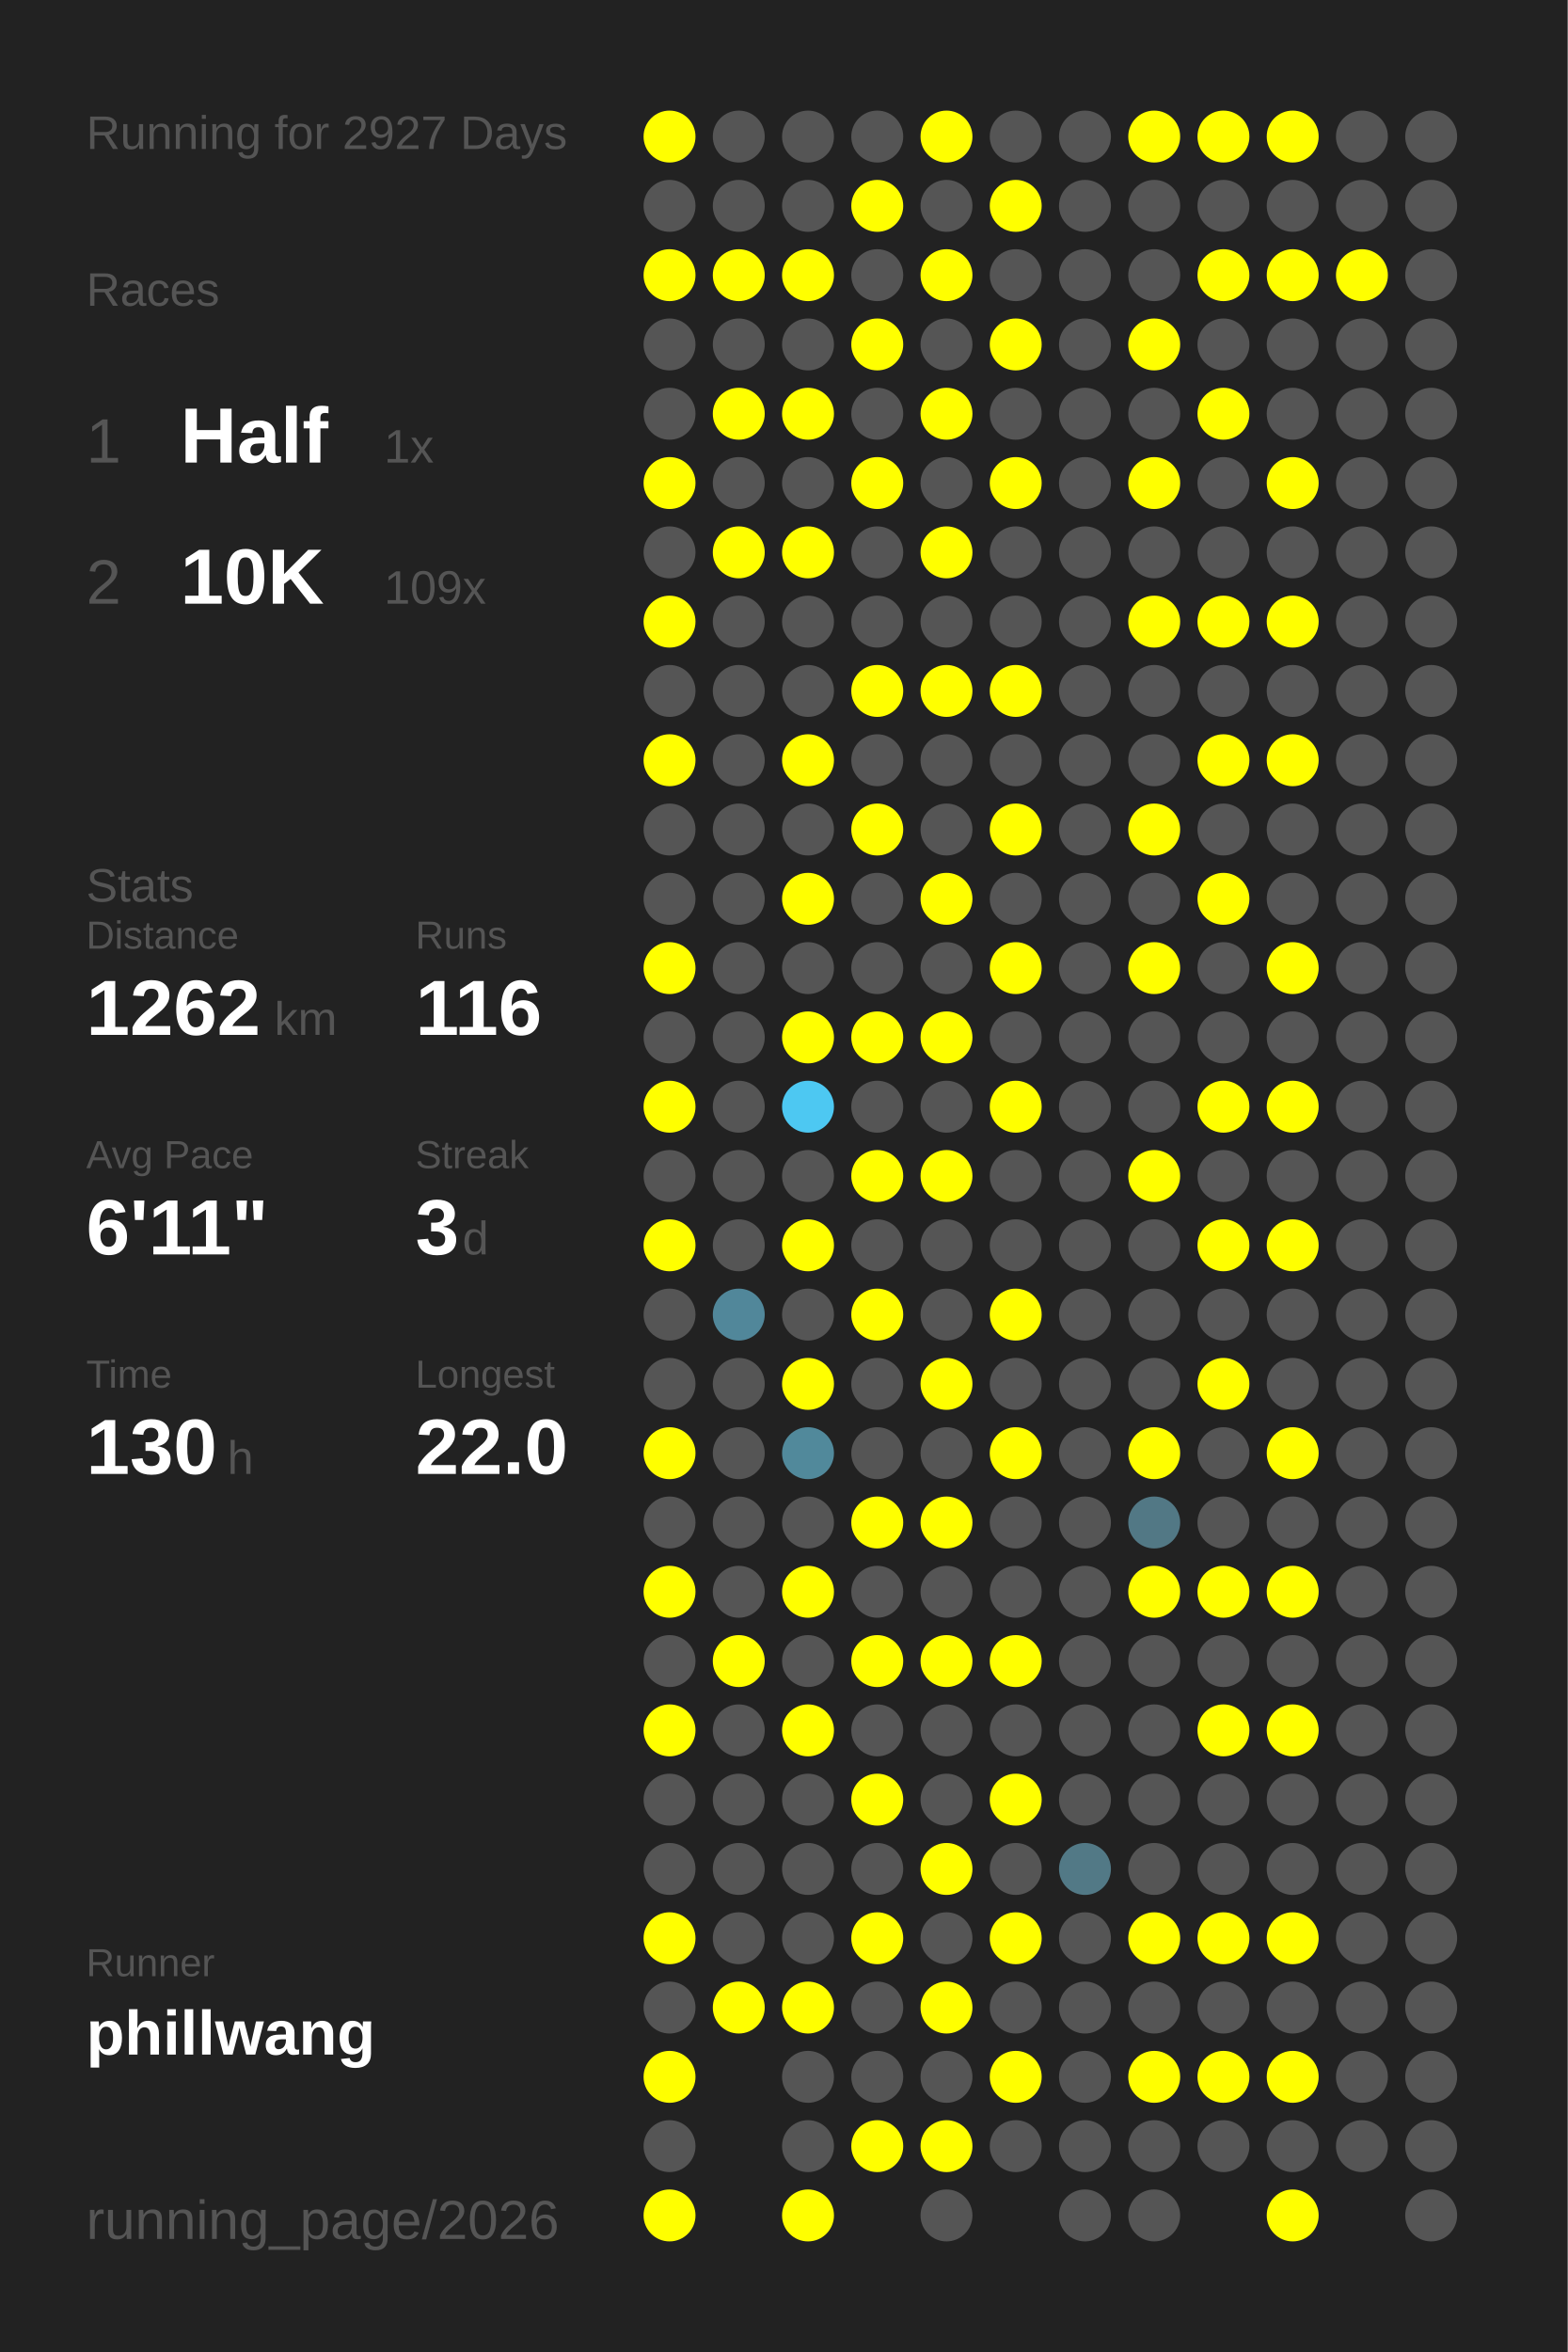
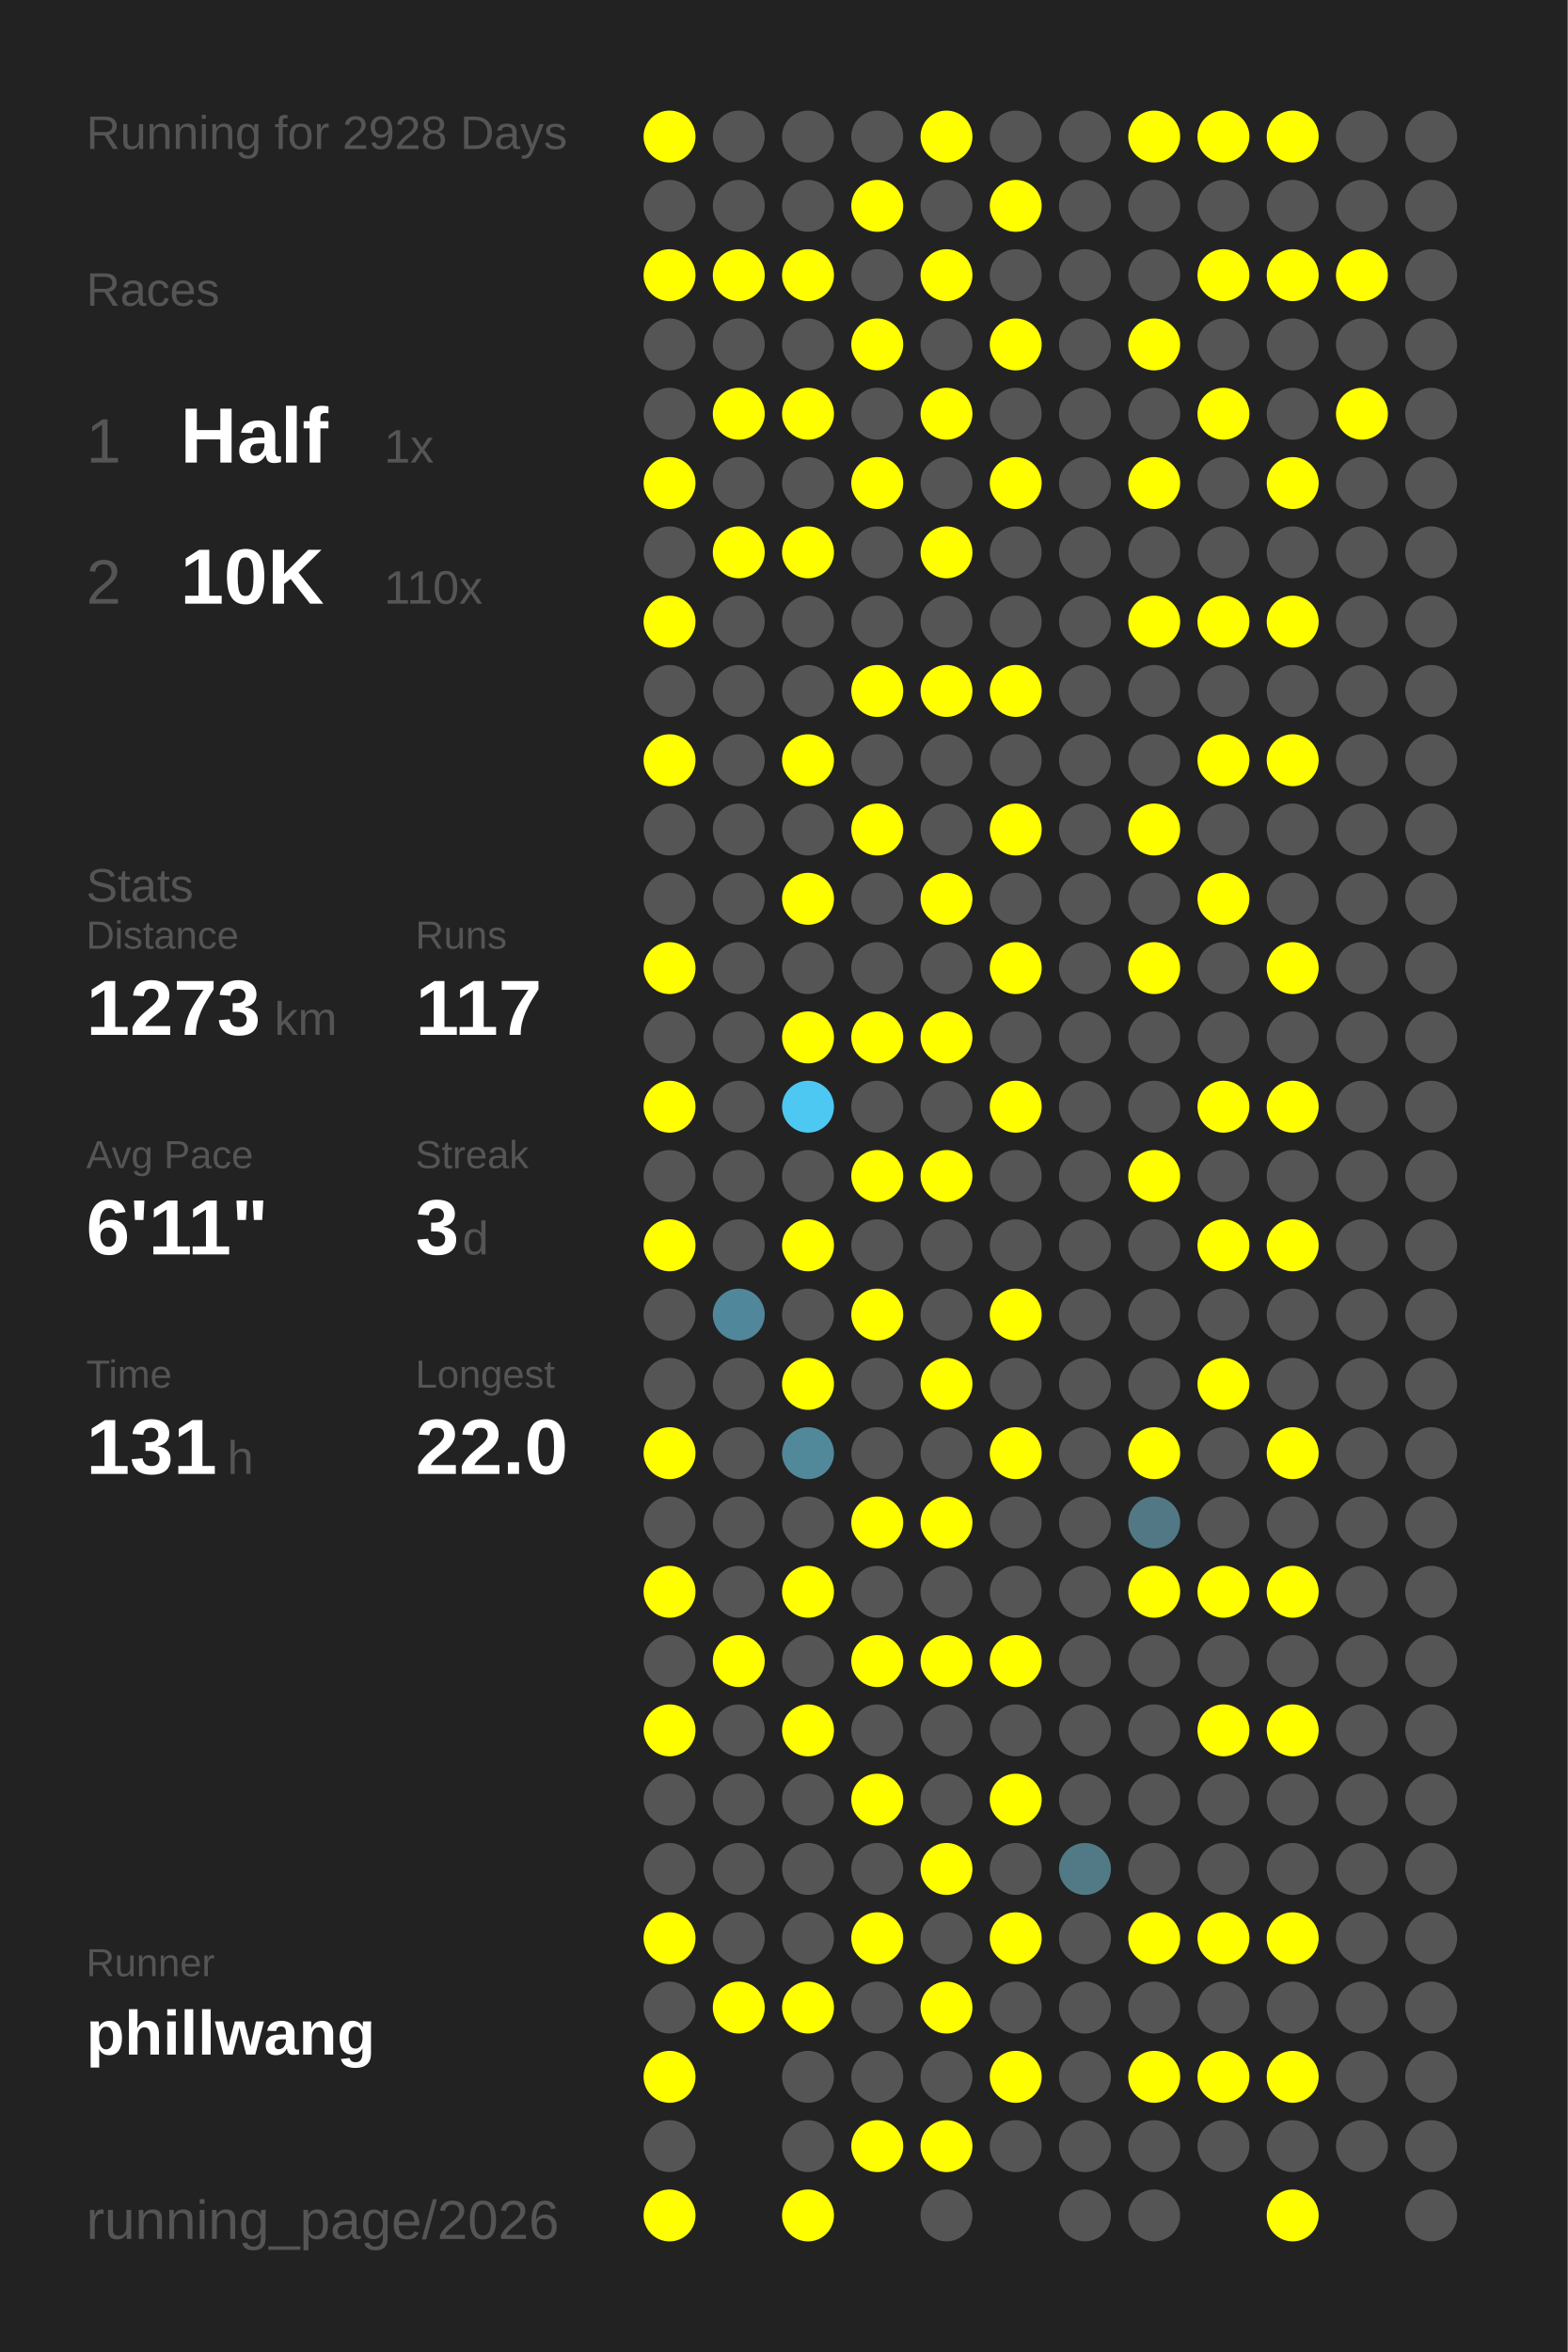
<svg xmlns="http://www.w3.org/2000/svg" baseProfile="full" height="300mm" version="1.1" viewBox="0,0,200,300" width="200mm">
  <defs />
  <rect fill="#222222" height="300" width="200" x="0" y="0" />
-   <text fill="#555555" style="font-size:6px; font-family:Arial;" x="11" y="19">Running for 2927 Days</text>
+   <text fill="#555555" style="font-size:6px; font-family:Arial;" x="11" y="19">Running for 2928 Days</text>
  <text fill="#555555" style="font-size:6px; font-family:Arial;" x="11" y="39">Races</text>
  <text fill="#555555" style="font-size:8px; font-family:Arial;" x="11" y="59">1</text>
  <text fill="#FFFFFF" style="font-size:10px; font-family:Arial; font-weight:bold;" x="23" y="59">Half</text>
  <text fill="#555555" style="font-size:6px; font-family:Arial;" x="49" y="59">1x</text>
  <text fill="#555555" style="font-size:8px; font-family:Arial;" x="11" y="77">2</text>
  <text fill="#FFFFFF" style="font-size:10px; font-family:Arial; font-weight:bold;" x="23" y="77">10K</text>
-   <text fill="#555555" style="font-size:6px; font-family:Arial;" x="49" y="77">109x</text>
+   <text fill="#555555" style="font-size:6px; font-family:Arial;" x="49" y="77">110x</text>
  <text fill="#555555" style="font-size:6px; font-family:Arial;" x="11" y="115">Stats</text>
  <text fill="#555555" style="font-size:5px; font-family:Arial;" x="11" y="121">Distance</text>
-   <text fill="#FFFFFF" style="font-size:10px; font-family:Arial; font-weight:bold;" x="11" y="132">1262</text>
+   <text fill="#FFFFFF" style="font-size:10px; font-family:Arial; font-weight:bold;" x="11" y="132">1273</text>
  <text fill="#555555" style="font-size:6px; font-family:Arial;" x="35" y="132">km</text>
  <text fill="#555555" style="font-size:5px; font-family:Arial;" x="53" y="121">Runs</text>
-   <text fill="#FFFFFF" style="font-size:10px; font-family:Arial; font-weight:bold;" x="53" y="132">116</text>
+   <text fill="#FFFFFF" style="font-size:10px; font-family:Arial; font-weight:bold;" x="53" y="132">117</text>
  <text fill="#555555" style="font-size:5px; font-family:Arial;" x="11" y="149">Avg Pace</text>
  <text fill="#FFFFFF" style="font-size:10px; font-family:Arial; font-weight:bold;" x="11" y="160">6'11"</text>
  <text fill="#555555" style="font-size:5px; font-family:Arial;" x="53" y="149">Streak</text>
  <text fill="#FFFFFF" style="font-size:10px; font-family:Arial; font-weight:bold;" x="53" y="160">3</text>
  <text fill="#555555" style="font-size:6px; font-family:Arial;" x="59" y="160">d</text>
  <text fill="#555555" style="font-size:5px; font-family:Arial;" x="11" y="177">Time</text>
-   <text fill="#FFFFFF" style="font-size:10px; font-family:Arial; font-weight:bold;" x="11" y="188">130</text>
+   <text fill="#FFFFFF" style="font-size:10px; font-family:Arial; font-weight:bold;" x="11" y="188">131</text>
  <text fill="#555555" style="font-size:6px; font-family:Arial;" x="29" y="188">h</text>
  <text fill="#555555" style="font-size:5px; font-family:Arial;" x="53" y="177">Longest</text>
  <text fill="#FFFFFF" style="font-size:10px; font-family:Arial; font-weight:bold;" x="53" y="188">22.0</text>
  <text fill="#555555" style="font-size:5px; font-family:Arial;" x="11" y="252.065">Runner</text>
  <text fill="#FFFFFF" style="font-size:8px; font-family:Arial; font-weight:bold;" x="11" y="262.065">phillwang</text>
  <text fill="#555555" style="font-size:7px; font-family:Arial;" x="11" y="285.581">running_page/2026</text>
  <circle cx="85.417" cy="17.419" fill="#FFFF00" r="3.312" />
  <circle cx="85.417" cy="26.258" fill="#555555" r="3.312" />
  <circle cx="85.417" cy="35.097" fill="#FFFF00" r="3.312" />
  <circle cx="85.417" cy="43.935" fill="#555555" r="3.312" />
  <circle cx="85.417" cy="52.774" fill="#555555" r="3.312" />
  <circle cx="85.417" cy="61.613" fill="#FFFF00" r="3.312" />
  <circle cx="85.417" cy="70.452" fill="#555555" r="3.312" />
  <circle cx="85.417" cy="79.29" fill="#FFFF00" r="3.312" />
  <circle cx="85.417" cy="88.129" fill="#555555" r="3.312" />
  <circle cx="85.417" cy="96.968" fill="#FFFF00" r="3.312" />
  <circle cx="85.417" cy="105.806" fill="#555555" r="3.312" />
  <circle cx="85.417" cy="114.645" fill="#555555" r="3.312" />
  <circle cx="85.417" cy="123.484" fill="#FFFF00" r="3.312" />
  <circle cx="85.417" cy="132.323" fill="#555555" r="3.312" />
  <circle cx="85.417" cy="141.161" fill="#FFFF00" r="3.312" />
  <circle cx="85.417" cy="150" fill="#555555" r="3.312" />
  <circle cx="85.417" cy="158.839" fill="#FFFF00" r="3.312" />
  <circle cx="85.417" cy="167.677" fill="#555555" r="3.312" />
  <circle cx="85.417" cy="176.516" fill="#555555" r="3.312" />
  <circle cx="85.417" cy="185.355" fill="#FFFF00" r="3.312" />
  <circle cx="85.417" cy="194.194" fill="#555555" r="3.312" />
  <circle cx="85.417" cy="203.032" fill="#FFFF00" r="3.312" />
  <circle cx="85.417" cy="211.871" fill="#555555" r="3.312" />
  <circle cx="85.417" cy="220.71" fill="#FFFF00" r="3.312" />
  <circle cx="85.417" cy="229.548" fill="#555555" r="3.312" />
  <circle cx="85.417" cy="238.387" fill="#555555" r="3.312" />
  <circle cx="85.417" cy="247.226" fill="#FFFF00" r="3.312" />
  <circle cx="85.417" cy="256.065" fill="#555555" r="3.312" />
  <circle cx="85.417" cy="264.903" fill="#FFFF00" r="3.312" />
  <circle cx="85.417" cy="273.742" fill="#555555" r="3.312" />
  <circle cx="85.417" cy="282.581" fill="#FFFF00" r="3.312" />
  <circle cx="94.25" cy="17.419" fill="#555555" r="3.312" />
  <circle cx="94.25" cy="26.258" fill="#555555" r="3.312" />
  <circle cx="94.25" cy="35.097" fill="#FFFF00" r="3.312" />
  <circle cx="94.25" cy="43.935" fill="#555555" r="3.312" />
  <circle cx="94.25" cy="52.774" fill="#FFFF00" r="3.312" />
  <circle cx="94.25" cy="61.613" fill="#555555" r="3.312" />
  <circle cx="94.25" cy="70.452" fill="#FFFF00" r="3.312" />
  <circle cx="94.25" cy="79.29" fill="#555555" r="3.312" />
  <circle cx="94.25" cy="88.129" fill="#555555" r="3.312" />
  <circle cx="94.25" cy="96.968" fill="#555555" r="3.312" />
  <circle cx="94.25" cy="105.806" fill="#555555" r="3.312" />
  <circle cx="94.25" cy="114.645" fill="#555555" r="3.312" />
  <circle cx="94.25" cy="123.484" fill="#555555" r="3.312" />
  <circle cx="94.25" cy="132.323" fill="#555555" r="3.312" />
  <circle cx="94.25" cy="141.161" fill="#555555" r="3.312" />
  <circle cx="94.25" cy="150" fill="#555555" r="3.312" />
  <circle cx="94.25" cy="158.839" fill="#555555" r="3.312" />
  <circle cx="94.25" cy="167.677" fill="#51879a" r="3.312" />
  <circle cx="94.25" cy="176.516" fill="#555555" r="3.312" />
  <circle cx="94.25" cy="185.355" fill="#555555" r="3.312" />
  <circle cx="94.25" cy="194.194" fill="#555555" r="3.312" />
  <circle cx="94.25" cy="203.032" fill="#555555" r="3.312" />
  <circle cx="94.25" cy="211.871" fill="#FFFF00" r="3.312" />
  <circle cx="94.25" cy="220.71" fill="#555555" r="3.312" />
  <circle cx="94.25" cy="229.548" fill="#555555" r="3.312" />
  <circle cx="94.25" cy="238.387" fill="#555555" r="3.312" />
  <circle cx="94.25" cy="247.226" fill="#555555" r="3.312" />
  <circle cx="94.25" cy="256.065" fill="#FFFF00" r="3.312" />
  <circle cx="103.083" cy="17.419" fill="#555555" r="3.312" />
  <circle cx="103.083" cy="26.258" fill="#555555" r="3.312" />
  <circle cx="103.083" cy="35.097" fill="#FFFF00" r="3.312" />
  <circle cx="103.083" cy="43.935" fill="#555555" r="3.312" />
  <circle cx="103.083" cy="52.774" fill="#FFFF00" r="3.312" />
  <circle cx="103.083" cy="61.613" fill="#555555" r="3.312" />
  <circle cx="103.083" cy="70.452" fill="#FFFF00" r="3.312" />
  <circle cx="103.083" cy="79.29" fill="#555555" r="3.312" />
  <circle cx="103.083" cy="88.129" fill="#555555" r="3.312" />
  <circle cx="103.083" cy="96.968" fill="#FFFF00" r="3.312" />
  <circle cx="103.083" cy="105.806" fill="#555555" r="3.312" />
  <circle cx="103.083" cy="114.645" fill="#FFFF00" r="3.312" />
  <circle cx="103.083" cy="123.484" fill="#555555" r="3.312" />
  <circle cx="103.083" cy="132.323" fill="#FFFF00" r="3.312" />
  <circle cx="103.083" cy="141.161" fill="#4dc8f2" r="3.312" />
  <circle cx="103.083" cy="150" fill="#555555" r="3.312" />
  <circle cx="103.083" cy="158.839" fill="#FFFF00" r="3.312" />
  <circle cx="103.083" cy="167.677" fill="#555555" r="3.312" />
  <circle cx="103.083" cy="176.516" fill="#FFFF00" r="3.312" />
  <circle cx="103.083" cy="185.355" fill="#51899b" r="3.312" />
  <circle cx="103.083" cy="194.194" fill="#555555" r="3.312" />
  <circle cx="103.083" cy="203.032" fill="#FFFF00" r="3.312" />
  <circle cx="103.083" cy="211.871" fill="#555555" r="3.312" />
  <circle cx="103.083" cy="220.71" fill="#FFFF00" r="3.312" />
  <circle cx="103.083" cy="229.548" fill="#555555" r="3.312" />
  <circle cx="103.083" cy="238.387" fill="#555555" r="3.312" />
  <circle cx="103.083" cy="247.226" fill="#555555" r="3.312" />
  <circle cx="103.083" cy="256.065" fill="#FFFF00" r="3.312" />
  <circle cx="103.083" cy="264.903" fill="#555555" r="3.312" />
  <circle cx="103.083" cy="273.742" fill="#555555" r="3.312" />
  <circle cx="103.083" cy="282.581" fill="#FFFF00" r="3.312" />
  <circle cx="111.917" cy="17.419" fill="#555555" r="3.312" />
  <circle cx="111.917" cy="26.258" fill="#FFFF00" r="3.312" />
  <circle cx="111.917" cy="35.097" fill="#555555" r="3.312" />
  <circle cx="111.917" cy="43.935" fill="#FFFF00" r="3.312" />
  <circle cx="111.917" cy="52.774" fill="#555555" r="3.312" />
  <circle cx="111.917" cy="61.613" fill="#FFFF00" r="3.312" />
  <circle cx="111.917" cy="70.452" fill="#555555" r="3.312" />
  <circle cx="111.917" cy="79.29" fill="#555555" r="3.312" />
  <circle cx="111.917" cy="88.129" fill="#FFFF00" r="3.312" />
  <circle cx="111.917" cy="96.968" fill="#555555" r="3.312" />
  <circle cx="111.917" cy="105.806" fill="#FFFF00" r="3.312" />
  <circle cx="111.917" cy="114.645" fill="#555555" r="3.312" />
  <circle cx="111.917" cy="123.484" fill="#555555" r="3.312" />
  <circle cx="111.917" cy="132.323" fill="#FFFF00" r="3.312" />
  <circle cx="111.917" cy="141.161" fill="#555555" r="3.312" />
  <circle cx="111.917" cy="150" fill="#FFFF00" r="3.312" />
  <circle cx="111.917" cy="158.839" fill="#555555" r="3.312" />
  <circle cx="111.917" cy="167.677" fill="#FFFF00" r="3.312" />
  <circle cx="111.917" cy="176.516" fill="#555555" r="3.312" />
  <circle cx="111.917" cy="185.355" fill="#555555" r="3.312" />
  <circle cx="111.917" cy="194.194" fill="#FFFF00" r="3.312" />
  <circle cx="111.917" cy="203.032" fill="#555555" r="3.312" />
  <circle cx="111.917" cy="211.871" fill="#FFFF00" r="3.312" />
  <circle cx="111.917" cy="220.71" fill="#555555" r="3.312" />
  <circle cx="111.917" cy="229.548" fill="#FFFF00" r="3.312" />
  <circle cx="111.917" cy="238.387" fill="#555555" r="3.312" />
  <circle cx="111.917" cy="247.226" fill="#FFFF00" r="3.312" />
  <circle cx="111.917" cy="256.065" fill="#555555" r="3.312" />
  <circle cx="111.917" cy="264.903" fill="#555555" r="3.312" />
  <circle cx="111.917" cy="273.742" fill="#FFFF00" r="3.312" />
  <circle cx="120.75" cy="17.419" fill="#FFFF00" r="3.312" />
  <circle cx="120.75" cy="26.258" fill="#555555" r="3.312" />
  <circle cx="120.75" cy="35.097" fill="#FFFF00" r="3.312" />
  <circle cx="120.75" cy="43.935" fill="#555555" r="3.312" />
  <circle cx="120.75" cy="52.774" fill="#FFFF00" r="3.312" />
  <circle cx="120.75" cy="61.613" fill="#555555" r="3.312" />
  <circle cx="120.75" cy="70.452" fill="#FFFF00" r="3.312" />
  <circle cx="120.75" cy="79.29" fill="#555555" r="3.312" />
  <circle cx="120.75" cy="88.129" fill="#FFFF00" r="3.312" />
  <circle cx="120.75" cy="96.968" fill="#555555" r="3.312" />
  <circle cx="120.75" cy="105.806" fill="#555555" r="3.312" />
  <circle cx="120.75" cy="114.645" fill="#FFFF00" r="3.312" />
  <circle cx="120.75" cy="123.484" fill="#555555" r="3.312" />
  <circle cx="120.75" cy="132.323" fill="#FFFF00" r="3.312" />
  <circle cx="120.75" cy="141.161" fill="#555555" r="3.312" />
  <circle cx="120.75" cy="150" fill="#FFFF00" r="3.312" />
  <circle cx="120.75" cy="158.839" fill="#555555" r="3.312" />
  <circle cx="120.75" cy="167.677" fill="#555555" r="3.312" />
  <circle cx="120.75" cy="176.516" fill="#FFFF00" r="3.312" />
  <circle cx="120.75" cy="185.355" fill="#555555" r="3.312" />
  <circle cx="120.75" cy="194.194" fill="#FFFF00" r="3.312" />
  <circle cx="120.75" cy="203.032" fill="#555555" r="3.312" />
  <circle cx="120.75" cy="211.871" fill="#FFFF00" r="3.312" />
  <circle cx="120.75" cy="220.71" fill="#555555" r="3.312" />
  <circle cx="120.75" cy="229.548" fill="#555555" r="3.312" />
  <circle cx="120.75" cy="238.387" fill="#FFFF00" r="3.312" />
  <circle cx="120.75" cy="247.226" fill="#555555" r="3.312" />
  <circle cx="120.75" cy="256.065" fill="#FFFF00" r="3.312" />
  <circle cx="120.75" cy="264.903" fill="#555555" r="3.312" />
  <circle cx="120.75" cy="273.742" fill="#FFFF00" r="3.312" />
  <circle cx="120.75" cy="282.581" fill="#555555" r="3.312" />
  <circle cx="129.583" cy="17.419" fill="#555555" r="3.312" />
  <circle cx="129.583" cy="26.258" fill="#FFFF00" r="3.312" />
  <circle cx="129.583" cy="35.097" fill="#555555" r="3.312" />
  <circle cx="129.583" cy="43.935" fill="#FFFF00" r="3.312" />
  <circle cx="129.583" cy="52.774" fill="#555555" r="3.312" />
  <circle cx="129.583" cy="61.613" fill="#FFFF00" r="3.312" />
  <circle cx="129.583" cy="70.452" fill="#555555" r="3.312" />
  <circle cx="129.583" cy="79.29" fill="#555555" r="3.312" />
  <circle cx="129.583" cy="88.129" fill="#FFFF00" r="3.312" />
  <circle cx="129.583" cy="96.968" fill="#555555" r="3.312" />
  <circle cx="129.583" cy="105.806" fill="#FFFF00" r="3.312" />
  <circle cx="129.583" cy="114.645" fill="#555555" r="3.312" />
  <circle cx="129.583" cy="123.484" fill="#FFFF00" r="3.312" />
  <circle cx="129.583" cy="132.323" fill="#555555" r="3.312" />
  <circle cx="129.583" cy="141.161" fill="#FFFF00" r="3.312" />
  <circle cx="129.583" cy="150" fill="#555555" r="3.312" />
  <circle cx="129.583" cy="158.839" fill="#555555" r="3.312" />
  <circle cx="129.583" cy="167.677" fill="#FFFF00" r="3.312" />
  <circle cx="129.583" cy="176.516" fill="#555555" r="3.312" />
  <circle cx="129.583" cy="185.355" fill="#FFFF00" r="3.312" />
  <circle cx="129.583" cy="194.194" fill="#555555" r="3.312" />
  <circle cx="129.583" cy="203.032" fill="#555555" r="3.312" />
  <circle cx="129.583" cy="211.871" fill="#FFFF00" r="3.312" />
  <circle cx="129.583" cy="220.71" fill="#555555" r="3.312" />
  <circle cx="129.583" cy="229.548" fill="#FFFF00" r="3.312" />
  <circle cx="129.583" cy="238.387" fill="#555555" r="3.312" />
  <circle cx="129.583" cy="247.226" fill="#FFFF00" r="3.312" />
  <circle cx="129.583" cy="256.065" fill="#555555" r="3.312" />
  <circle cx="129.583" cy="264.903" fill="#FFFF00" r="3.312" />
  <circle cx="129.583" cy="273.742" fill="#555555" r="3.312" />
  <circle cx="138.417" cy="17.419" fill="#555555" r="3.312" />
  <circle cx="138.417" cy="26.258" fill="#555555" r="3.312" />
  <circle cx="138.417" cy="35.097" fill="#555555" r="3.312" />
  <circle cx="138.417" cy="43.935" fill="#555555" r="3.312" />
  <circle cx="138.417" cy="52.774" fill="#555555" r="3.312" />
  <circle cx="138.417" cy="61.613" fill="#555555" r="3.312" />
  <circle cx="138.417" cy="70.452" fill="#555555" r="3.312" />
  <circle cx="138.417" cy="79.29" fill="#555555" r="3.312" />
  <circle cx="138.417" cy="88.129" fill="#555555" r="3.312" />
  <circle cx="138.417" cy="96.968" fill="#555555" r="3.312" />
  <circle cx="138.417" cy="105.806" fill="#555555" r="3.312" />
  <circle cx="138.417" cy="114.645" fill="#555555" r="3.312" />
  <circle cx="138.417" cy="123.484" fill="#555555" r="3.312" />
  <circle cx="138.417" cy="132.323" fill="#555555" r="3.312" />
  <circle cx="138.417" cy="141.161" fill="#555555" r="3.312" />
  <circle cx="138.417" cy="150" fill="#555555" r="3.312" />
  <circle cx="138.417" cy="158.839" fill="#555555" r="3.312" />
  <circle cx="138.417" cy="167.677" fill="#555555" r="3.312" />
  <circle cx="138.417" cy="176.516" fill="#555555" r="3.312" />
  <circle cx="138.417" cy="185.355" fill="#555555" r="3.312" />
  <circle cx="138.417" cy="194.194" fill="#555555" r="3.312" />
  <circle cx="138.417" cy="203.032" fill="#555555" r="3.312" />
  <circle cx="138.417" cy="211.871" fill="#555555" r="3.312" />
  <circle cx="138.417" cy="220.71" fill="#555555" r="3.312" />
  <circle cx="138.417" cy="229.548" fill="#555555" r="3.312" />
  <circle cx="138.417" cy="238.387" fill="#527986" r="3.312" />
  <circle cx="138.417" cy="247.226" fill="#555555" r="3.312" />
  <circle cx="138.417" cy="256.065" fill="#555555" r="3.312" />
  <circle cx="138.417" cy="264.903" fill="#555555" r="3.312" />
  <circle cx="138.417" cy="273.742" fill="#555555" r="3.312" />
  <circle cx="138.417" cy="282.581" fill="#555555" r="3.312" />
  <circle cx="147.25" cy="17.419" fill="#FFFF00" r="3.312" />
  <circle cx="147.25" cy="26.258" fill="#555555" r="3.312" />
  <circle cx="147.25" cy="35.097" fill="#555555" r="3.312" />
  <circle cx="147.25" cy="43.935" fill="#FFFF00" r="3.312" />
  <circle cx="147.25" cy="52.774" fill="#555555" r="3.312" />
  <circle cx="147.25" cy="61.613" fill="#FFFF00" r="3.312" />
  <circle cx="147.25" cy="70.452" fill="#555555" r="3.312" />
  <circle cx="147.25" cy="79.29" fill="#FFFF00" r="3.312" />
  <circle cx="147.25" cy="88.129" fill="#555555" r="3.312" />
  <circle cx="147.25" cy="96.968" fill="#555555" r="3.312" />
  <circle cx="147.25" cy="105.806" fill="#FFFF00" r="3.312" />
  <circle cx="147.25" cy="114.645" fill="#555555" r="3.312" />
  <circle cx="147.25" cy="123.484" fill="#FFFF00" r="3.312" />
  <circle cx="147.25" cy="132.323" fill="#555555" r="3.312" />
  <circle cx="147.25" cy="141.161" fill="#555555" r="3.312" />
  <circle cx="147.25" cy="150" fill="#FFFF00" r="3.312" />
  <circle cx="147.25" cy="158.839" fill="#555555" r="3.312" />
  <circle cx="147.25" cy="167.677" fill="#555555" r="3.312" />
  <circle cx="147.25" cy="176.516" fill="#555555" r="3.312" />
  <circle cx="147.25" cy="185.355" fill="#FFFF00" r="3.312" />
  <circle cx="147.25" cy="194.194" fill="#527885" r="3.312" />
  <circle cx="147.25" cy="203.032" fill="#FFFF00" r="3.312" />
  <circle cx="147.25" cy="211.871" fill="#555555" r="3.312" />
  <circle cx="147.25" cy="220.71" fill="#555555" r="3.312" />
  <circle cx="147.25" cy="229.548" fill="#555555" r="3.312" />
  <circle cx="147.25" cy="238.387" fill="#555555" r="3.312" />
  <circle cx="147.25" cy="247.226" fill="#FFFF00" r="3.312" />
  <circle cx="147.25" cy="256.065" fill="#555555" r="3.312" />
  <circle cx="147.25" cy="264.903" fill="#FFFF00" r="3.312" />
  <circle cx="147.25" cy="273.742" fill="#555555" r="3.312" />
  <circle cx="147.25" cy="282.581" fill="#555555" r="3.312" />
  <circle cx="156.083" cy="17.419" fill="#FFFF00" r="3.312" />
  <circle cx="156.083" cy="26.258" fill="#555555" r="3.312" />
  <circle cx="156.083" cy="35.097" fill="#FFFF00" r="3.312" />
  <circle cx="156.083" cy="43.935" fill="#555555" r="3.312" />
  <circle cx="156.083" cy="52.774" fill="#FFFF00" r="3.312" />
  <circle cx="156.083" cy="61.613" fill="#555555" r="3.312" />
  <circle cx="156.083" cy="70.452" fill="#555555" r="3.312" />
  <circle cx="156.083" cy="79.29" fill="#FFFF00" r="3.312" />
  <circle cx="156.083" cy="88.129" fill="#555555" r="3.312" />
  <circle cx="156.083" cy="96.968" fill="#FFFF00" r="3.312" />
  <circle cx="156.083" cy="105.806" fill="#555555" r="3.312" />
  <circle cx="156.083" cy="114.645" fill="#FFFF00" r="3.312" />
  <circle cx="156.083" cy="123.484" fill="#555555" r="3.312" />
  <circle cx="156.083" cy="132.323" fill="#555555" r="3.312" />
  <circle cx="156.083" cy="141.161" fill="#FFFF00" r="3.312" />
  <circle cx="156.083" cy="150" fill="#555555" r="3.312" />
  <circle cx="156.083" cy="158.839" fill="#FFFF00" r="3.312" />
  <circle cx="156.083" cy="167.677" fill="#555555" r="3.312" />
  <circle cx="156.083" cy="176.516" fill="#FFFF00" r="3.312" />
  <circle cx="156.083" cy="185.355" fill="#555555" r="3.312" />
  <circle cx="156.083" cy="194.194" fill="#555555" r="3.312" />
  <circle cx="156.083" cy="203.032" fill="#FFFF00" r="3.312" />
  <circle cx="156.083" cy="211.871" fill="#555555" r="3.312" />
  <circle cx="156.083" cy="220.71" fill="#FFFF00" r="3.312" />
  <circle cx="156.083" cy="229.548" fill="#555555" r="3.312" />
  <circle cx="156.083" cy="238.387" fill="#555555" r="3.312" />
  <circle cx="156.083" cy="247.226" fill="#FFFF00" r="3.312" />
  <circle cx="156.083" cy="256.065" fill="#555555" r="3.312" />
  <circle cx="156.083" cy="264.903" fill="#FFFF00" r="3.312" />
  <circle cx="156.083" cy="273.742" fill="#555555" r="3.312" />
  <circle cx="164.917" cy="17.419" fill="#FFFF00" r="3.312" />
  <circle cx="164.917" cy="26.258" fill="#555555" r="3.312" />
  <circle cx="164.917" cy="35.097" fill="#FFFF00" r="3.312" />
  <circle cx="164.917" cy="43.935" fill="#555555" r="3.312" />
  <circle cx="164.917" cy="52.774" fill="#555555" r="3.312" />
  <circle cx="164.917" cy="61.613" fill="#FFFF00" r="3.312" />
  <circle cx="164.917" cy="70.452" fill="#555555" r="3.312" />
  <circle cx="164.917" cy="79.29" fill="#FFFF00" r="3.312" />
  <circle cx="164.917" cy="88.129" fill="#555555" r="3.312" />
  <circle cx="164.917" cy="96.968" fill="#FFFF00" r="3.312" />
  <circle cx="164.917" cy="105.806" fill="#555555" r="3.312" />
  <circle cx="164.917" cy="114.645" fill="#555555" r="3.312" />
  <circle cx="164.917" cy="123.484" fill="#FFFF00" r="3.312" />
  <circle cx="164.917" cy="132.323" fill="#555555" r="3.312" />
  <circle cx="164.917" cy="141.161" fill="#FFFF00" r="3.312" />
  <circle cx="164.917" cy="150" fill="#555555" r="3.312" />
  <circle cx="164.917" cy="158.839" fill="#FFFF00" r="3.312" />
  <circle cx="164.917" cy="167.677" fill="#555555" r="3.312" />
  <circle cx="164.917" cy="176.516" fill="#555555" r="3.312" />
  <circle cx="164.917" cy="185.355" fill="#FFFF00" r="3.312" />
  <circle cx="164.917" cy="194.194" fill="#555555" r="3.312" />
  <circle cx="164.917" cy="203.032" fill="#FFFF00" r="3.312" />
  <circle cx="164.917" cy="211.871" fill="#555555" r="3.312" />
  <circle cx="164.917" cy="220.71" fill="#FFFF00" r="3.312" />
  <circle cx="164.917" cy="229.548" fill="#555555" r="3.312" />
  <circle cx="164.917" cy="238.387" fill="#555555" r="3.312" />
  <circle cx="164.917" cy="247.226" fill="#FFFF00" r="3.312" />
  <circle cx="164.917" cy="256.065" fill="#555555" r="3.312" />
  <circle cx="164.917" cy="264.903" fill="#FFFF00" r="3.312" />
  <circle cx="164.917" cy="273.742" fill="#555555" r="3.312" />
  <circle cx="164.917" cy="282.581" fill="#FFFF00" r="3.312" />
  <circle cx="173.75" cy="17.419" fill="#555555" r="3.312" />
  <circle cx="173.75" cy="26.258" fill="#555555" r="3.312" />
  <circle cx="173.75" cy="35.097" fill="#FFFF00" r="3.312" />
  <circle cx="173.75" cy="43.935" fill="#555555" r="3.312" />
-   <circle cx="173.75" cy="52.774" fill="#555555" r="3.312" />
+   <circle cx="173.75" cy="52.774" fill="#FFFF00" r="3.312" />
  <circle cx="173.75" cy="61.613" fill="#555555" r="3.312" />
  <circle cx="173.75" cy="70.452" fill="#555555" r="3.312" />
  <circle cx="173.75" cy="79.29" fill="#555555" r="3.312" />
  <circle cx="173.75" cy="88.129" fill="#555555" r="3.312" />
  <circle cx="173.75" cy="96.968" fill="#555555" r="3.312" />
  <circle cx="173.75" cy="105.806" fill="#555555" r="3.312" />
  <circle cx="173.75" cy="114.645" fill="#555555" r="3.312" />
  <circle cx="173.75" cy="123.484" fill="#555555" r="3.312" />
  <circle cx="173.75" cy="132.323" fill="#555555" r="3.312" />
  <circle cx="173.75" cy="141.161" fill="#555555" r="3.312" />
  <circle cx="173.75" cy="150" fill="#555555" r="3.312" />
  <circle cx="173.75" cy="158.839" fill="#555555" r="3.312" />
  <circle cx="173.75" cy="167.677" fill="#555555" r="3.312" />
  <circle cx="173.75" cy="176.516" fill="#555555" r="3.312" />
  <circle cx="173.75" cy="185.355" fill="#555555" r="3.312" />
  <circle cx="173.75" cy="194.194" fill="#555555" r="3.312" />
  <circle cx="173.75" cy="203.032" fill="#555555" r="3.312" />
  <circle cx="173.75" cy="211.871" fill="#555555" r="3.312" />
  <circle cx="173.75" cy="220.71" fill="#555555" r="3.312" />
  <circle cx="173.75" cy="229.548" fill="#555555" r="3.312" />
  <circle cx="173.75" cy="238.387" fill="#555555" r="3.312" />
  <circle cx="173.75" cy="247.226" fill="#555555" r="3.312" />
  <circle cx="173.75" cy="256.065" fill="#555555" r="3.312" />
  <circle cx="173.75" cy="264.903" fill="#555555" r="3.312" />
  <circle cx="173.75" cy="273.742" fill="#555555" r="3.312" />
  <circle cx="182.583" cy="17.419" fill="#555555" r="3.312" />
  <circle cx="182.583" cy="26.258" fill="#555555" r="3.312" />
  <circle cx="182.583" cy="35.097" fill="#555555" r="3.312" />
  <circle cx="182.583" cy="43.935" fill="#555555" r="3.312" />
  <circle cx="182.583" cy="52.774" fill="#555555" r="3.312" />
  <circle cx="182.583" cy="61.613" fill="#555555" r="3.312" />
  <circle cx="182.583" cy="70.452" fill="#555555" r="3.312" />
  <circle cx="182.583" cy="79.29" fill="#555555" r="3.312" />
  <circle cx="182.583" cy="88.129" fill="#555555" r="3.312" />
  <circle cx="182.583" cy="96.968" fill="#555555" r="3.312" />
  <circle cx="182.583" cy="105.806" fill="#555555" r="3.312" />
  <circle cx="182.583" cy="114.645" fill="#555555" r="3.312" />
  <circle cx="182.583" cy="123.484" fill="#555555" r="3.312" />
  <circle cx="182.583" cy="132.323" fill="#555555" r="3.312" />
  <circle cx="182.583" cy="141.161" fill="#555555" r="3.312" />
  <circle cx="182.583" cy="150" fill="#555555" r="3.312" />
  <circle cx="182.583" cy="158.839" fill="#555555" r="3.312" />
  <circle cx="182.583" cy="167.677" fill="#555555" r="3.312" />
  <circle cx="182.583" cy="176.516" fill="#555555" r="3.312" />
  <circle cx="182.583" cy="185.355" fill="#555555" r="3.312" />
  <circle cx="182.583" cy="194.194" fill="#555555" r="3.312" />
  <circle cx="182.583" cy="203.032" fill="#555555" r="3.312" />
  <circle cx="182.583" cy="211.871" fill="#555555" r="3.312" />
  <circle cx="182.583" cy="220.71" fill="#555555" r="3.312" />
  <circle cx="182.583" cy="229.548" fill="#555555" r="3.312" />
  <circle cx="182.583" cy="238.387" fill="#555555" r="3.312" />
  <circle cx="182.583" cy="247.226" fill="#555555" r="3.312" />
  <circle cx="182.583" cy="256.065" fill="#555555" r="3.312" />
  <circle cx="182.583" cy="264.903" fill="#555555" r="3.312" />
  <circle cx="182.583" cy="273.742" fill="#555555" r="3.312" />
  <circle cx="182.583" cy="282.581" fill="#555555" r="3.312" />
</svg>
